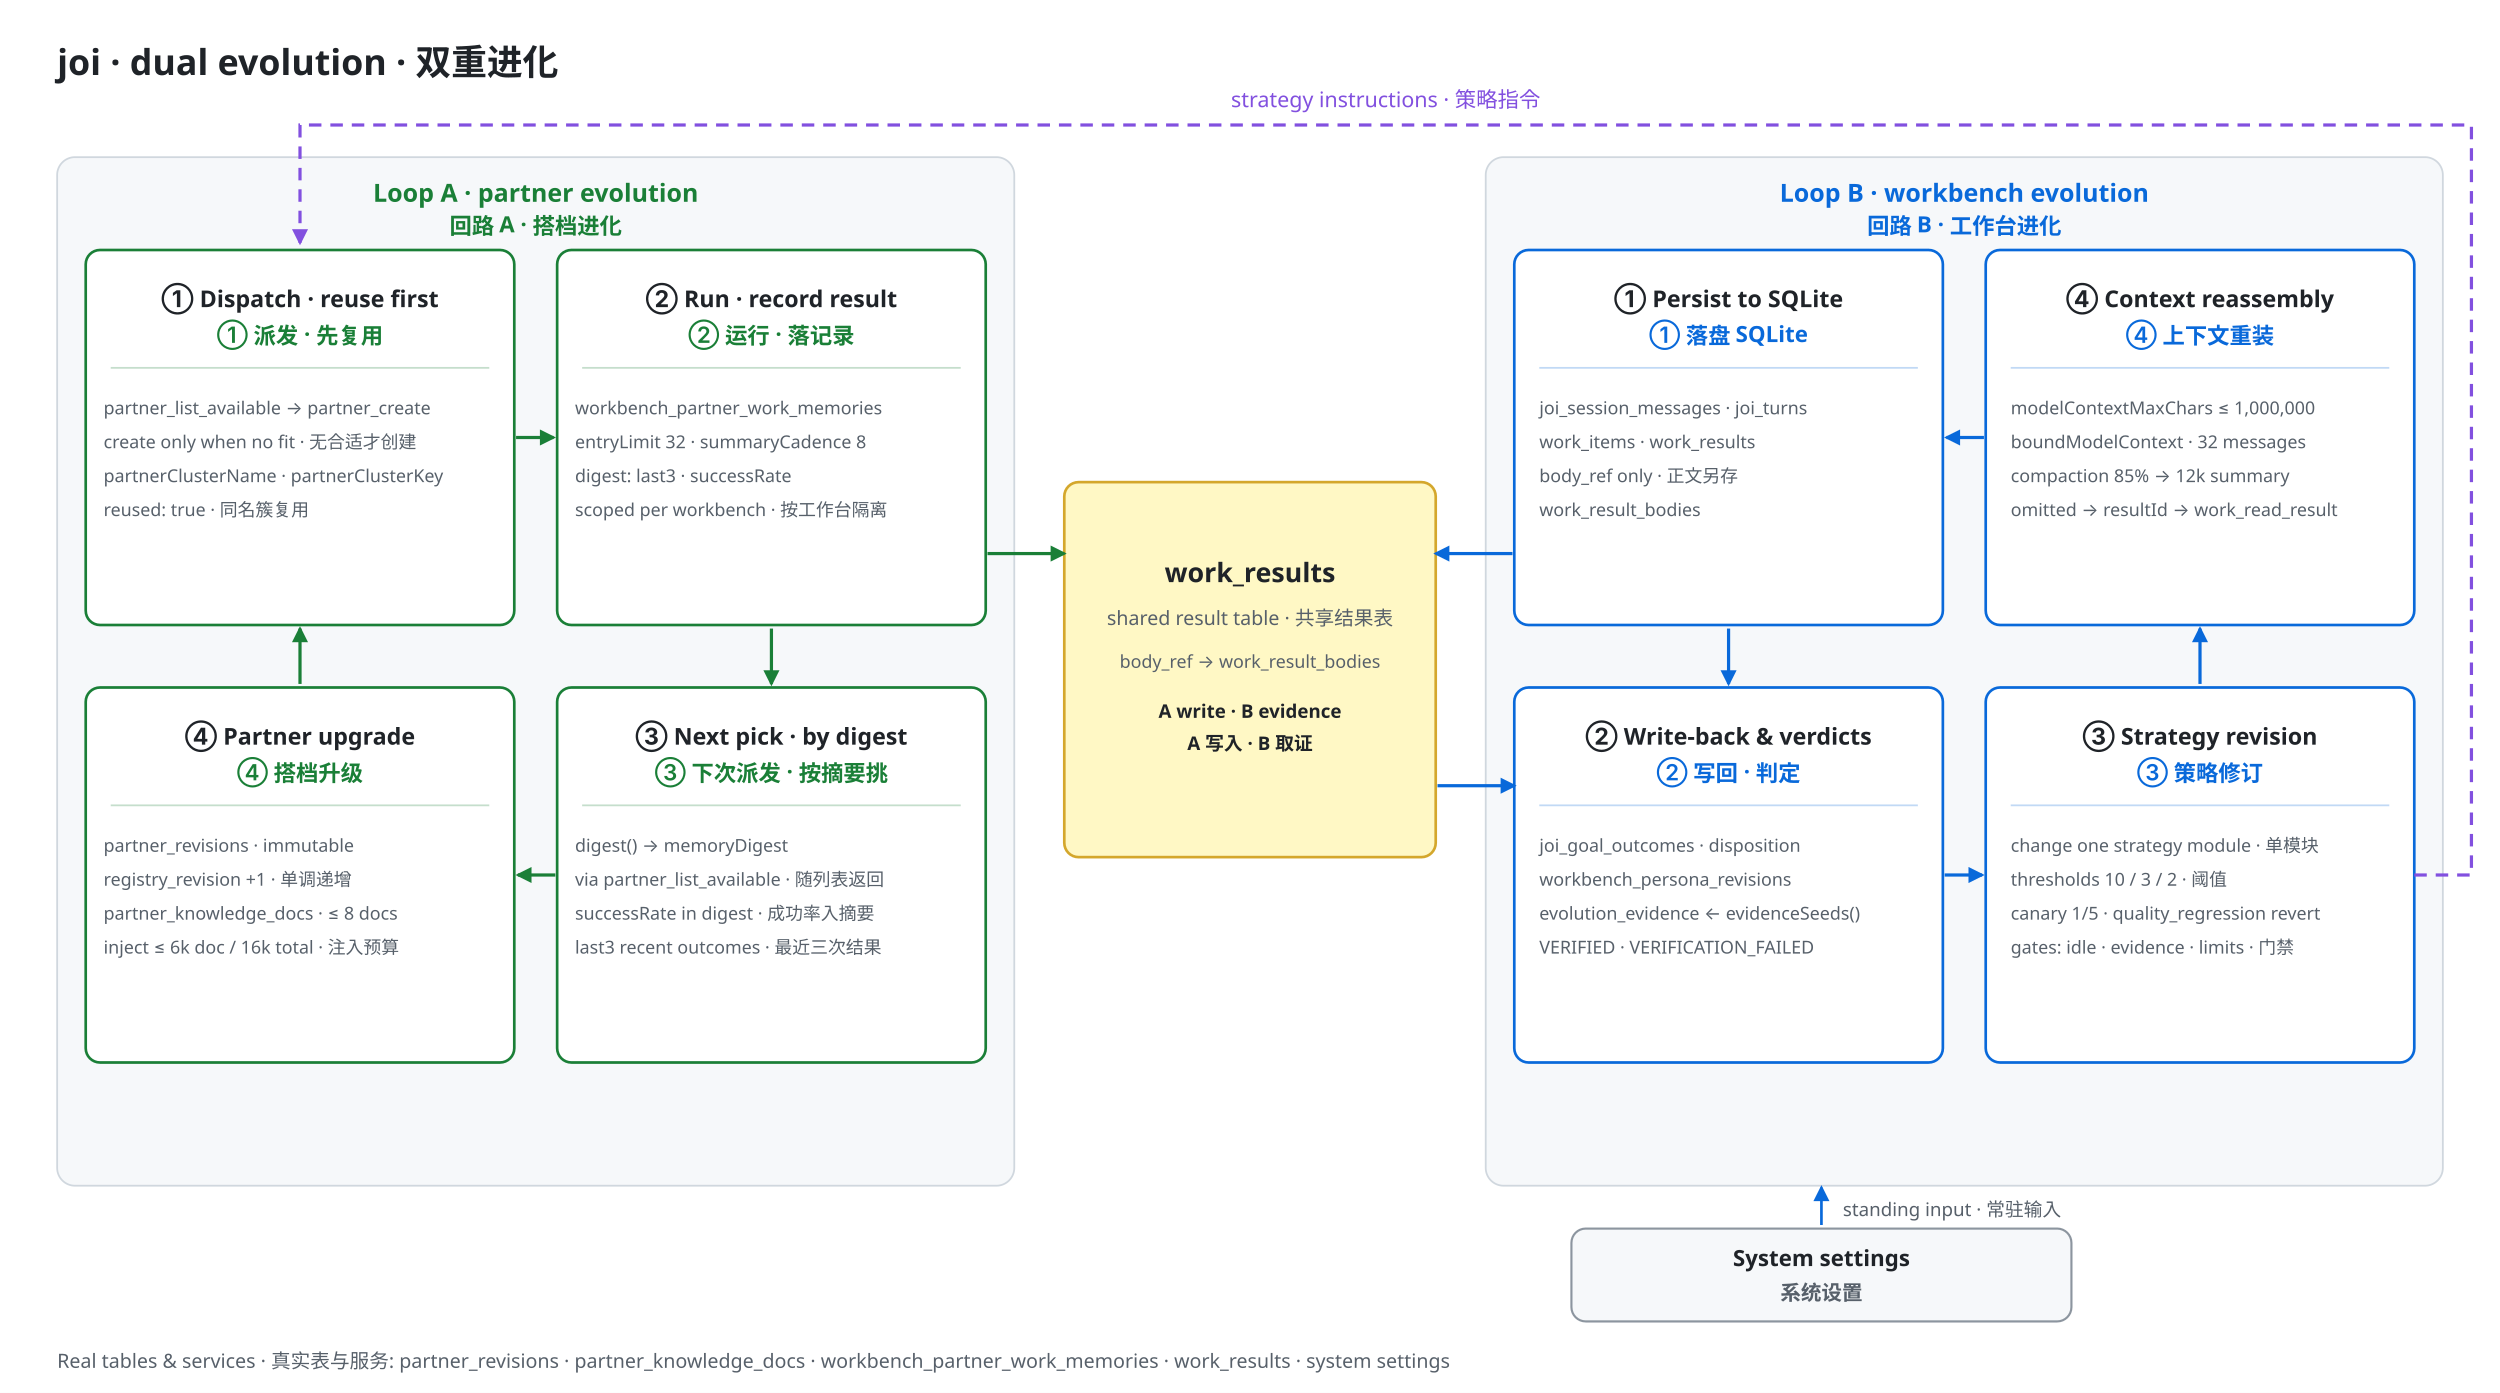
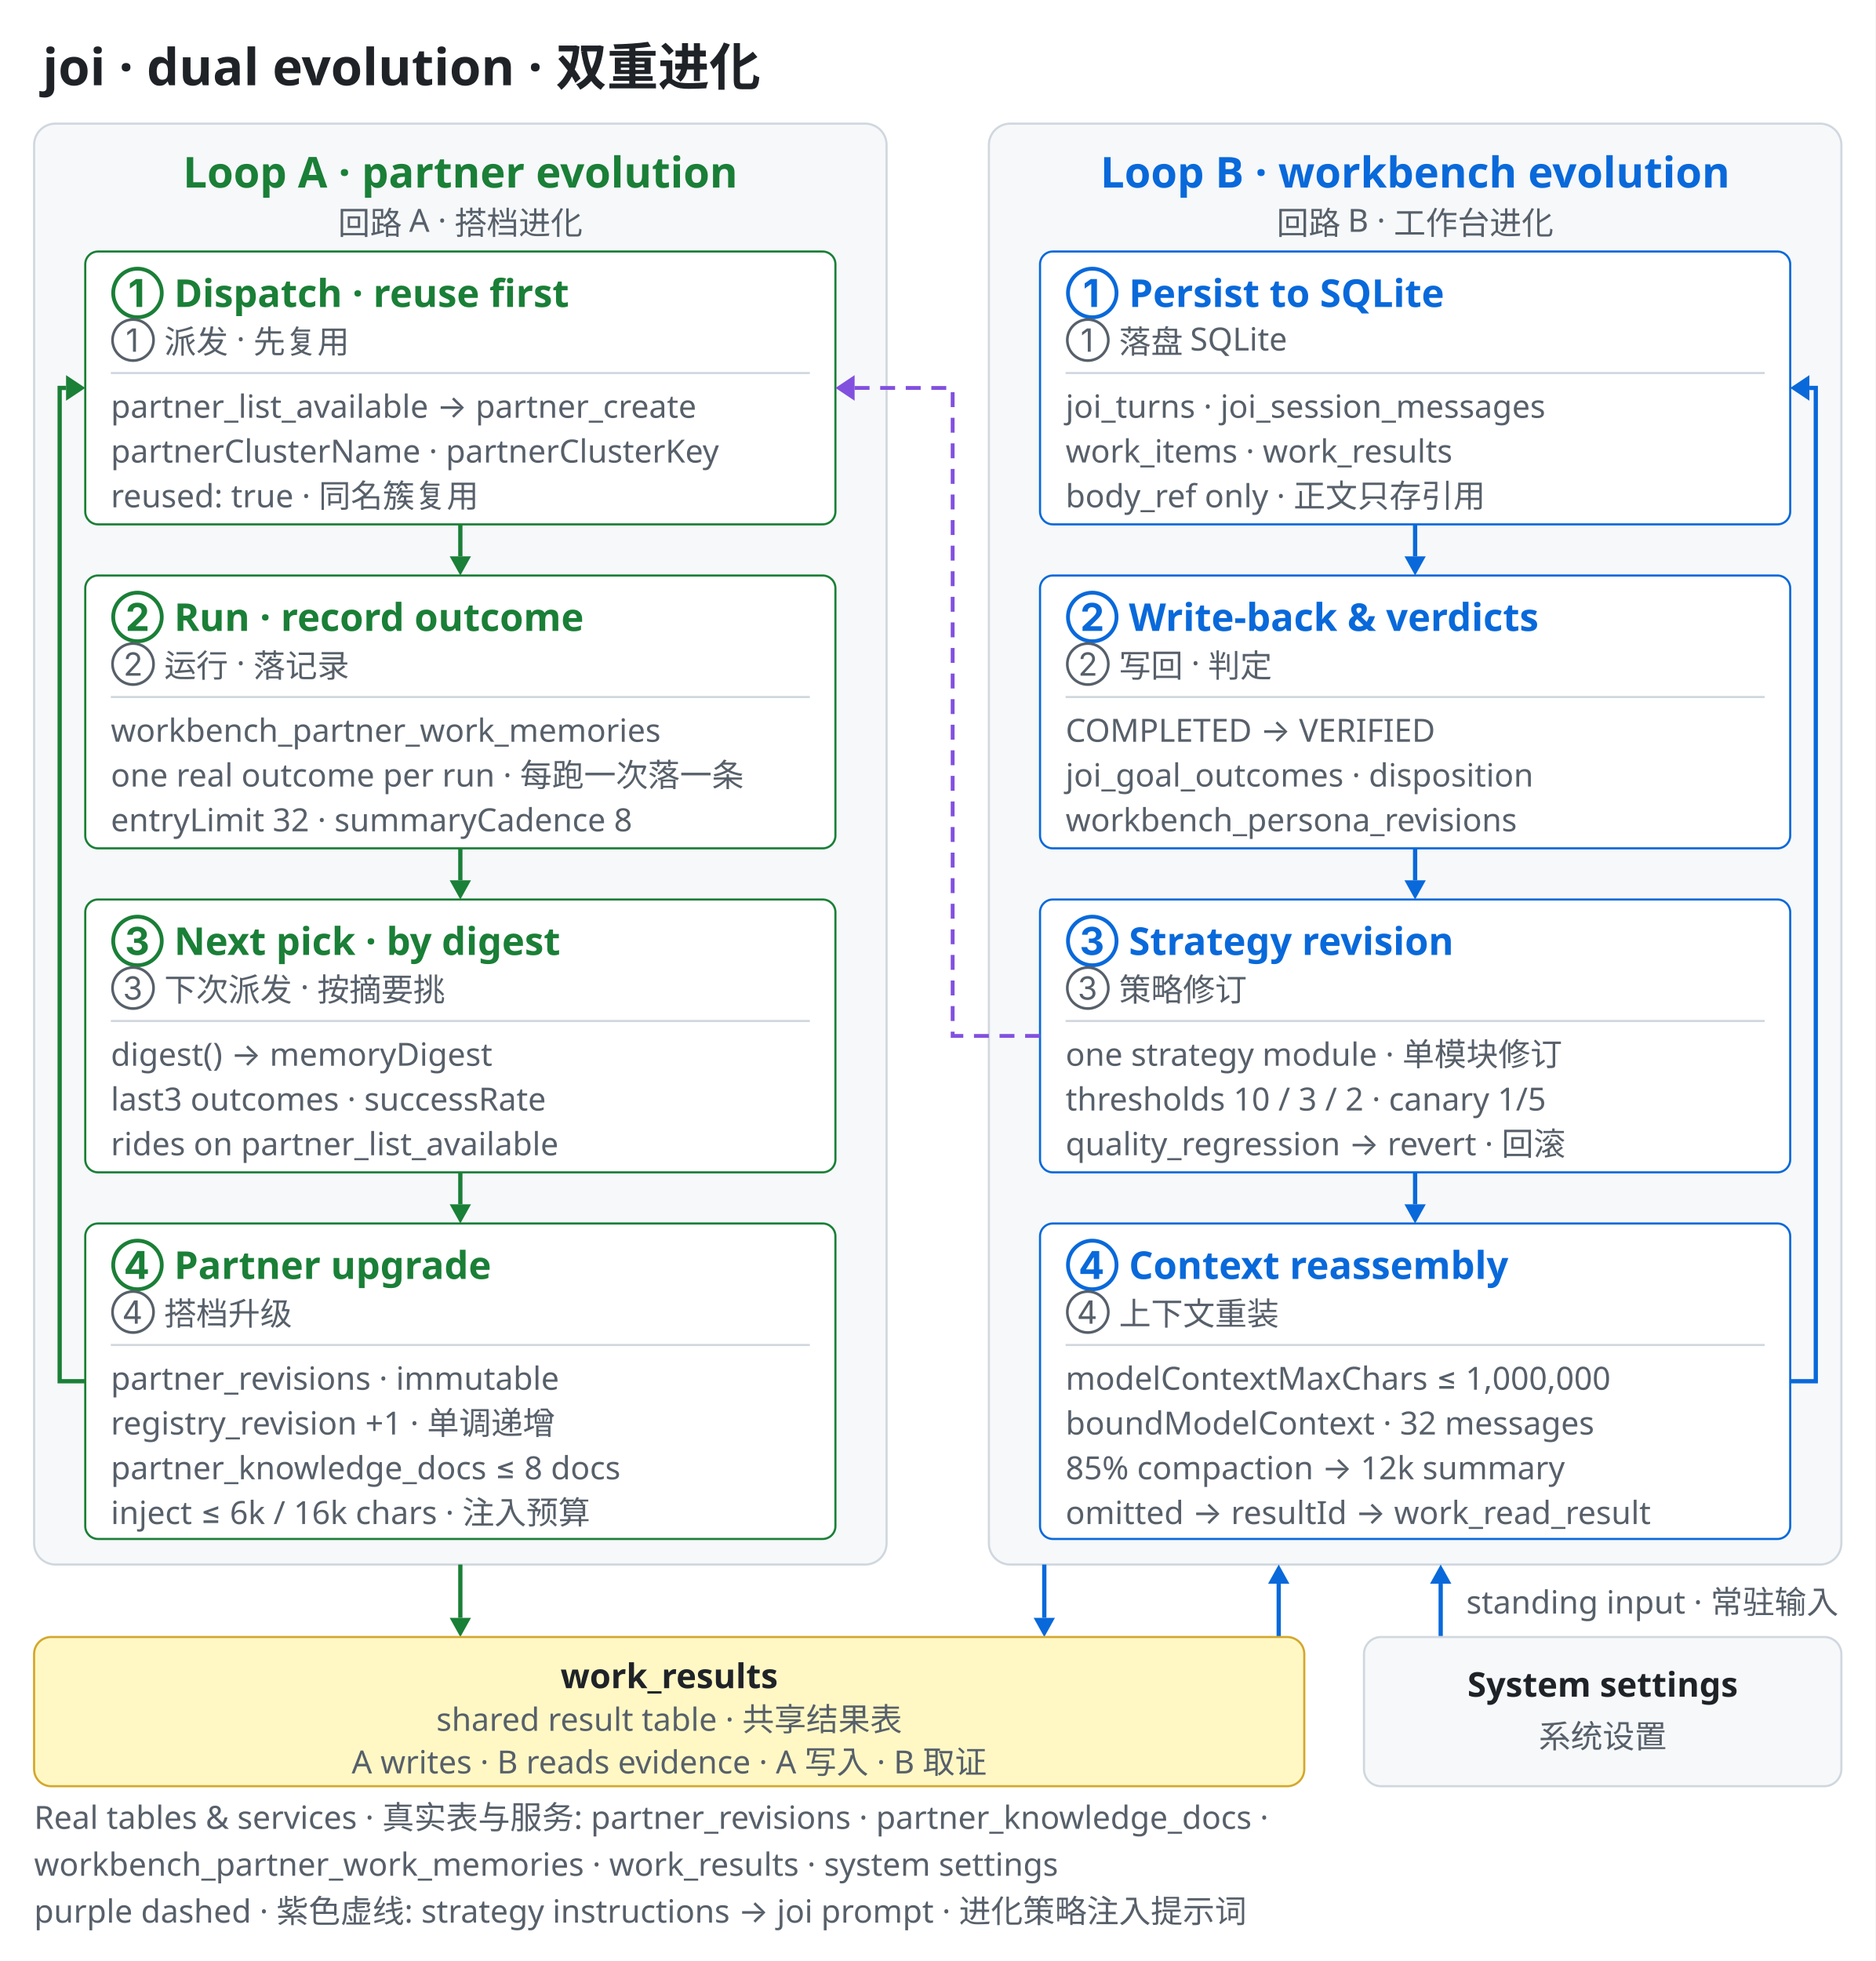
- <svg xmlns="http://www.w3.org/2000/svg" viewBox="0 0 1400 780" width="1400" height="780" font-family="-apple-system, 'Segoe UI', system-ui, 'Noto Sans', 'PingFang SC', 'Microsoft YaHei', sans-serif">
-   <defs>
-     <marker id="arr-g" viewBox="0 0 10 10" refX="8.5" refY="5" markerWidth="9" markerHeight="9" markerUnits="userSpaceOnUse" orient="auto">
-       <path d="M0,0 L10,5 L0,10 z" fill="#1a7f37" />
-     </marker>
-     <marker id="arr-b" viewBox="0 0 10 10" refX="8.5" refY="5" markerWidth="9" markerHeight="9" markerUnits="userSpaceOnUse" orient="auto">
-       <path d="M0,0 L10,5 L0,10 z" fill="#0969da" />
-     </marker>
-     <marker id="arr-p" viewBox="0 0 10 10" refX="8.5" refY="5" markerWidth="9" markerHeight="9" markerUnits="userSpaceOnUse" orient="auto">
-       <path d="M0,0 L10,5 L0,10 z" fill="#8250df" />
-     </marker>
-   </defs>
-   <rect x="0" y="0" width="1400" height="780" fill="#ffffff" />
-   <text x="32" y="42" font-size="20" font-weight="700" fill="#1f2328">joi · dual evolution · 双重进化</text>
-   <rect x="32" y="88" width="536" height="576" rx="10" fill="#f6f8fa" stroke="#d0d7de" stroke-width="1" />
-   <rect x="832" y="88" width="536" height="576" rx="10" fill="#f6f8fa" stroke="#d0d7de" stroke-width="1" />
-   <text x="300" y="113" font-size="14" font-weight="700" fill="#1a7f37" text-anchor="middle">Loop A · partner evolution</text>
-   <text x="300" y="131" font-size="12.5" font-weight="600" fill="#1a7f37" text-anchor="middle">回路 A · 搭档进化</text>
-   <text x="1100" y="113" font-size="14" font-weight="700" fill="#0969da" text-anchor="middle">Loop B · workbench evolution</text>
-   <text x="1100" y="131" font-size="12.5" font-weight="600" fill="#0969da" text-anchor="middle">回路 B · 工作台进化</text>
-   <rect x="48" y="140" width="240" height="210" rx="8" fill="#ffffff" stroke="#1a7f37" stroke-width="1.5" />
-   <rect x="312" y="140" width="240" height="210" rx="8" fill="#ffffff" stroke="#1a7f37" stroke-width="1.5" />
-   <rect x="312" y="385" width="240" height="210" rx="8" fill="#ffffff" stroke="#1a7f37" stroke-width="1.5" />
-   <rect x="48" y="385" width="240" height="210" rx="8" fill="#ffffff" stroke="#1a7f37" stroke-width="1.5" />
-   <rect x="848" y="140" width="240" height="210" rx="8" fill="#ffffff" stroke="#0969da" stroke-width="1.5" />
-   <rect x="1112" y="140" width="240" height="210" rx="8" fill="#ffffff" stroke="#0969da" stroke-width="1.5" />
-   <rect x="848" y="385" width="240" height="210" rx="8" fill="#ffffff" stroke="#0969da" stroke-width="1.5" />
-   <rect x="1112" y="385" width="240" height="210" rx="8" fill="#ffffff" stroke="#0969da" stroke-width="1.5" />
-   <rect x="596" y="270" width="208" height="210" rx="8" fill="#fff8c5" stroke="#d4a72c" stroke-width="1.5" />
-   <rect x="880" y="688" width="280" height="52" rx="8" fill="#f6f8fa" stroke="#8c959f" stroke-width="1.2" />
-   <path d="M 289 245 H 310" fill="none" stroke="#1a7f37" stroke-width="1.8" marker-end="url(#arr-g)" />
-   <path d="M 432 352 V 383" fill="none" stroke="#1a7f37" stroke-width="1.8" marker-end="url(#arr-g)" />
-   <path d="M 311 490 H 290" fill="none" stroke="#1a7f37" stroke-width="1.8" marker-end="url(#arr-g)" />
-   <path d="M 168 383 V 352" fill="none" stroke="#1a7f37" stroke-width="1.8" marker-end="url(#arr-g)" />
-   <path d="M 968 352 V 383" fill="none" stroke="#0969da" stroke-width="1.8" marker-end="url(#arr-b)" />
-   <path d="M 1089 490 H 1110" fill="none" stroke="#0969da" stroke-width="1.8" marker-end="url(#arr-b)" />
-   <path d="M 1232 383 V 352" fill="none" stroke="#0969da" stroke-width="1.8" marker-end="url(#arr-b)" />
-   <path d="M 1111 245 H 1090" fill="none" stroke="#0969da" stroke-width="1.8" marker-end="url(#arr-b)" />
-   <path d="M 553 310 H 596" fill="none" stroke="#1a7f37" stroke-width="1.8" marker-end="url(#arr-g)" />
-   <path d="M 847 310 H 804" fill="none" stroke="#0969da" stroke-width="1.8" marker-end="url(#arr-b)" />
-   <path d="M 805 440 H 848" fill="none" stroke="#0969da" stroke-width="1.8" marker-end="url(#arr-b)" />
-   <path d="M 1020 686 V 665" fill="none" stroke="#0969da" stroke-width="1.5" marker-end="url(#arr-b)" />
-   <text x="1032" y="681" font-size="10.5" fill="#57606a">standing input · 常驻输入</text>
-   <path d="M 1352 490 H 1384 V 70 H 168 V 136" fill="none" stroke="#8250df" stroke-width="1.8" stroke-dasharray="7 5" marker-end="url(#arr-p)" />
-   <text x="776" y="60" font-size="12" fill="#8250df" text-anchor="middle">strategy instructions · 策略指令</text>
-   <text x="168" y="172" font-size="13" font-weight="700" fill="#1f2328" text-anchor="middle">① Dispatch · reuse first</text>
-   <text x="168" y="192" font-size="12.5" font-weight="600" fill="#1a7f37" text-anchor="middle">① 派发 · 先复用</text>
-   <line x1="62" y1="206" x2="274" y2="206" stroke="#1a7f37" stroke-opacity="0.25" stroke-width="1" />
-   <text x="58" y="232" font-size="10" fill="#57606a">partner_list_available → partner_create</text>
-   <text x="58" y="251" font-size="10" fill="#57606a">create only when no fit · 无合适才创建</text>
-   <text x="58" y="270" font-size="10" fill="#57606a">partnerClusterName · partnerClusterKey</text>
-   <text x="58" y="289" font-size="10" fill="#57606a">reused: true · 同名簇复用</text>
-   <text x="432" y="172" font-size="13" font-weight="700" fill="#1f2328" text-anchor="middle">② Run · record result</text>
-   <text x="432" y="192" font-size="12.5" font-weight="600" fill="#1a7f37" text-anchor="middle">② 运行 · 落记录</text>
-   <line x1="326" y1="206" x2="538" y2="206" stroke="#1a7f37" stroke-opacity="0.25" stroke-width="1" />
-   <text x="322" y="232" font-size="10" fill="#57606a">workbench_partner_work_memories</text>
-   <text x="322" y="251" font-size="10" fill="#57606a">entryLimit 32 · summaryCadence 8</text>
-   <text x="322" y="270" font-size="10" fill="#57606a">digest: last3 · successRate</text>
-   <text x="322" y="289" font-size="10" fill="#57606a">scoped per workbench · 按工作台隔离</text>
-   <text x="432" y="417" font-size="13" font-weight="700" fill="#1f2328" text-anchor="middle">③ Next pick · by digest</text>
-   <text x="432" y="437" font-size="12.5" font-weight="600" fill="#1a7f37" text-anchor="middle">③ 下次派发 · 按摘要挑</text>
-   <line x1="326" y1="451" x2="538" y2="451" stroke="#1a7f37" stroke-opacity="0.25" stroke-width="1" />
-   <text x="322" y="477" font-size="10" fill="#57606a">digest() → memoryDigest</text>
-   <text x="322" y="496" font-size="10" fill="#57606a">via partner_list_available · 随列表返回</text>
-   <text x="322" y="515" font-size="10" fill="#57606a">successRate in digest · 成功率入摘要</text>
-   <text x="322" y="534" font-size="10" fill="#57606a">last3 recent outcomes · 最近三次结果</text>
-   <text x="168" y="417" font-size="13" font-weight="700" fill="#1f2328" text-anchor="middle">④ Partner upgrade</text>
-   <text x="168" y="437" font-size="12.5" font-weight="600" fill="#1a7f37" text-anchor="middle">④ 搭档升级</text>
-   <line x1="62" y1="451" x2="274" y2="451" stroke="#1a7f37" stroke-opacity="0.25" stroke-width="1" />
-   <text x="58" y="477" font-size="10" fill="#57606a">partner_revisions · immutable</text>
-   <text x="58" y="496" font-size="10" fill="#57606a">registry_revision +1 · 单调递增</text>
-   <text x="58" y="515" font-size="10" fill="#57606a">partner_knowledge_docs · ≤ 8 docs</text>
-   <text x="58" y="534" font-size="10" fill="#57606a">inject ≤ 6k doc / 16k total · 注入预算</text>
-   <text x="968" y="172" font-size="13" font-weight="700" fill="#1f2328" text-anchor="middle">① Persist to SQLite</text>
-   <text x="968" y="192" font-size="12.5" font-weight="600" fill="#0969da" text-anchor="middle">① 落盘 SQLite</text>
-   <line x1="862" y1="206" x2="1074" y2="206" stroke="#0969da" stroke-opacity="0.25" stroke-width="1" />
-   <text x="862" y="232" font-size="10" fill="#57606a">joi_session_messages · joi_turns</text>
-   <text x="862" y="251" font-size="10" fill="#57606a">work_items · work_results</text>
-   <text x="862" y="270" font-size="10" fill="#57606a">body_ref only · 正文另存</text>
-   <text x="862" y="289" font-size="10" fill="#57606a">work_result_bodies</text>
-   <text x="1232" y="172" font-size="13" font-weight="700" fill="#1f2328" text-anchor="middle">④ Context reassembly</text>
-   <text x="1232" y="192" font-size="12.5" font-weight="600" fill="#0969da" text-anchor="middle">④ 上下文重装</text>
-   <line x1="1126" y1="206" x2="1338" y2="206" stroke="#0969da" stroke-opacity="0.25" stroke-width="1" />
-   <text x="1126" y="232" font-size="10" fill="#57606a">modelContextMaxChars ≤ 1,000,000</text>
-   <text x="1126" y="251" font-size="10" fill="#57606a">boundModelContext · 32 messages</text>
-   <text x="1126" y="270" font-size="10" fill="#57606a">compaction 85% → 12k summary</text>
-   <text x="1126" y="289" font-size="10" fill="#57606a">omitted → resultId → work_read_result</text>
-   <text x="968" y="417" font-size="13" font-weight="700" fill="#1f2328" text-anchor="middle">② Write-back &amp; verdicts</text>
-   <text x="968" y="437" font-size="12.5" font-weight="600" fill="#0969da" text-anchor="middle">② 写回 · 判定</text>
-   <line x1="862" y1="451" x2="1074" y2="451" stroke="#0969da" stroke-opacity="0.25" stroke-width="1" />
-   <text x="862" y="477" font-size="10" fill="#57606a">joi_goal_outcomes · disposition</text>
-   <text x="862" y="496" font-size="10" fill="#57606a">workbench_persona_revisions</text>
-   <text x="862" y="515" font-size="10" fill="#57606a">evolution_evidence ← evidenceSeeds()</text>
-   <text x="862" y="534" font-size="10" fill="#57606a">VERIFIED · VERIFICATION_FAILED</text>
-   <text x="1232" y="417" font-size="13" font-weight="700" fill="#1f2328" text-anchor="middle">③ Strategy revision</text>
-   <text x="1232" y="437" font-size="12.5" font-weight="600" fill="#0969da" text-anchor="middle">③ 策略修订</text>
-   <line x1="1126" y1="451" x2="1338" y2="451" stroke="#0969da" stroke-opacity="0.25" stroke-width="1" />
-   <text x="1126" y="477" font-size="10" fill="#57606a">change one strategy module · 单模块</text>
-   <text x="1126" y="496" font-size="10" fill="#57606a">thresholds 10 / 3 / 2 · 阈值</text>
-   <text x="1126" y="515" font-size="10" fill="#57606a">canary 1/5 · quality_regression revert</text>
-   <text x="1126" y="534" font-size="10" fill="#57606a">gates: idle · evidence · limits · 门禁</text>
-   <text x="700" y="326" font-size="15" font-weight="700" fill="#1f2328" text-anchor="middle">work_results</text>
-   <text x="700" y="350" font-size="11" fill="#57606a" text-anchor="middle">shared result table · 共享结果表</text>
-   <text x="700" y="374" font-size="10" fill="#57606a" text-anchor="middle">body_ref → work_result_bodies</text>
-   <text x="700" y="402" font-size="10.5" font-weight="700" fill="#1f2328" text-anchor="middle">A write · B evidence</text>
-   <text x="700" y="420" font-size="10.5" font-weight="700" fill="#1f2328" text-anchor="middle">A 写入 · B 取证</text>
-   <text x="1020" y="709" font-size="12.5" font-weight="700" fill="#1f2328" text-anchor="middle">System settings</text>
-   <text x="1020" y="728" font-size="11.5" font-weight="600" fill="#57606a" text-anchor="middle">系统设置</text>
-   <text x="32" y="766" font-size="11" fill="#57606a">Real tables &amp; services · 真实表与服务: partner_revisions · partner_knowledge_docs · workbench_partner_work_memories · work_results · system settings</text>
+ <svg xmlns="http://www.w3.org/2000/svg" viewBox="0 0 880 920" width="880" height="920" font-family="-apple-system, 'Segoe UI', system-ui, 'Noto Sans', 'PingFang SC', 'Microsoft YaHei', sans-serif">
+   <rect x="0" y="0" width="880" height="920" fill="#ffffff" />
+   <text x="20" y="40" font-size="24" font-weight="bold" fill="#1f2328">joi · dual evolution · 双重进化</text>
+   <rect x="16" y="58" width="400" height="676" rx="10" fill="#f6f8fa" stroke="#d0d7de" stroke-width="1" />
+   <rect x="464" y="58" width="400" height="676" rx="10" fill="#f6f8fa" stroke="#d0d7de" stroke-width="1" />
+   <text x="216" y="88" text-anchor="middle" font-size="20" font-weight="bold" fill="#1a7f37">Loop A · partner evolution</text>
+   <text x="216" y="110" text-anchor="middle" font-size="15" fill="#57606a">回路 A · 搭档进化</text>
+   <text x="664" y="88" text-anchor="middle" font-size="20" font-weight="bold" fill="#0969da">Loop B · workbench evolution</text>
+   <text x="664" y="110" text-anchor="middle" font-size="15" fill="#57606a">回路 B · 工作台进化</text>
+   <rect x="40" y="118" width="352" height="128" rx="6" fill="#ffffff" stroke="#1a7f37" stroke-width="1" />
+   <text x="52" y="144" font-size="18" font-weight="bold" fill="#1a7f37">① Dispatch · reuse first</text>
+   <text x="52" y="165" font-size="15" fill="#57606a">① 派发 · 先复用</text>
+   <line x1="52" y1="175" x2="380" y2="175" stroke="#d0d7de" stroke-width="1" />
+   <text x="52" y="196" font-size="15" fill="#57606a">partner_list_available → partner_create</text>
+   <text x="52" y="217" font-size="15" fill="#57606a">partnerClusterName · partnerClusterKey</text>
+   <text x="52" y="238" font-size="15" fill="#57606a">reused: true · 同名簇复用</text>
+   <rect x="40" y="270" width="352" height="128" rx="6" fill="#ffffff" stroke="#1a7f37" stroke-width="1" />
+   <text x="52" y="296" font-size="18" font-weight="bold" fill="#1a7f37">② Run · record outcome</text>
+   <text x="52" y="317" font-size="15" fill="#57606a">② 运行 · 落记录</text>
+   <line x1="52" y1="327" x2="380" y2="327" stroke="#d0d7de" stroke-width="1" />
+   <text x="52" y="348" font-size="15" fill="#57606a">workbench_partner_work_memories</text>
+   <text x="52" y="369" font-size="15" fill="#57606a">one real outcome per run · 每跑一次落一条</text>
+   <text x="52" y="390" font-size="15" fill="#57606a">entryLimit 32 · summaryCadence 8</text>
+   <rect x="40" y="422" width="352" height="128" rx="6" fill="#ffffff" stroke="#1a7f37" stroke-width="1" />
+   <text x="52" y="448" font-size="18" font-weight="bold" fill="#1a7f37">③ Next pick · by digest</text>
+   <text x="52" y="469" font-size="15" fill="#57606a">③ 下次派发 · 按摘要挑</text>
+   <line x1="52" y1="479" x2="380" y2="479" stroke="#d0d7de" stroke-width="1" />
+   <text x="52" y="500" font-size="15" fill="#57606a">digest() → memoryDigest</text>
+   <text x="52" y="521" font-size="15" fill="#57606a">last3 outcomes · successRate</text>
+   <text x="52" y="542" font-size="15" fill="#57606a">rides on partner_list_available</text>
+   <rect x="40" y="574" width="352" height="148" rx="6" fill="#ffffff" stroke="#1a7f37" stroke-width="1" />
+   <text x="52" y="600" font-size="18" font-weight="bold" fill="#1a7f37">④ Partner upgrade</text>
+   <text x="52" y="621" font-size="15" fill="#57606a">④ 搭档升级</text>
+   <line x1="52" y1="631" x2="380" y2="631" stroke="#d0d7de" stroke-width="1" />
+   <text x="52" y="652" font-size="15" fill="#57606a">partner_revisions · immutable</text>
+   <text x="52" y="673" font-size="15" fill="#57606a">registry_revision +1 · 单调递增</text>
+   <text x="52" y="694" font-size="15" fill="#57606a">partner_knowledge_docs ≤ 8 docs</text>
+   <text x="52" y="715" font-size="15" fill="#57606a">inject ≤ 6k / 16k chars · 注入预算</text>
+   <rect x="488" y="118" width="352" height="128" rx="6" fill="#ffffff" stroke="#0969da" stroke-width="1" />
+   <text x="500" y="144" font-size="18" font-weight="bold" fill="#0969da">① Persist to SQLite</text>
+   <text x="500" y="165" font-size="15" fill="#57606a">① 落盘 SQLite</text>
+   <line x1="500" y1="175" x2="828" y2="175" stroke="#d0d7de" stroke-width="1" />
+   <text x="500" y="196" font-size="15" fill="#57606a">joi_turns · joi_session_messages</text>
+   <text x="500" y="217" font-size="15" fill="#57606a">work_items · work_results</text>
+   <text x="500" y="238" font-size="15" fill="#57606a">body_ref only · 正文只存引用</text>
+   <rect x="488" y="270" width="352" height="128" rx="6" fill="#ffffff" stroke="#0969da" stroke-width="1" />
+   <text x="500" y="296" font-size="18" font-weight="bold" fill="#0969da">② Write-back &amp; verdicts</text>
+   <text x="500" y="317" font-size="15" fill="#57606a">② 写回 · 判定</text>
+   <line x1="500" y1="327" x2="828" y2="327" stroke="#d0d7de" stroke-width="1" />
+   <text x="500" y="348" font-size="15" fill="#57606a">COMPLETED → VERIFIED</text>
+   <text x="500" y="369" font-size="15" fill="#57606a">joi_goal_outcomes · disposition</text>
+   <text x="500" y="390" font-size="15" fill="#57606a">workbench_persona_revisions</text>
+   <rect x="488" y="422" width="352" height="128" rx="6" fill="#ffffff" stroke="#0969da" stroke-width="1" />
+   <text x="500" y="448" font-size="18" font-weight="bold" fill="#0969da">③ Strategy revision</text>
+   <text x="500" y="469" font-size="15" fill="#57606a">③ 策略修订</text>
+   <line x1="500" y1="479" x2="828" y2="479" stroke="#d0d7de" stroke-width="1" />
+   <text x="500" y="500" font-size="15" fill="#57606a">one strategy module · 单模块修订</text>
+   <text x="500" y="521" font-size="15" fill="#57606a">thresholds 10 / 3 / 2 · canary 1/5</text>
+   <text x="500" y="542" font-size="15" fill="#57606a">quality_regression → revert · 回滚</text>
+   <rect x="488" y="574" width="352" height="148" rx="6" fill="#ffffff" stroke="#0969da" stroke-width="1" />
+   <text x="500" y="600" font-size="18" font-weight="bold" fill="#0969da">④ Context reassembly</text>
+   <text x="500" y="621" font-size="15" fill="#57606a">④ 上下文重装</text>
+   <line x1="500" y1="631" x2="828" y2="631" stroke="#d0d7de" stroke-width="1" />
+   <text x="500" y="652" font-size="15" fill="#57606a">modelContextMaxChars ≤ 1,000,000</text>
+   <text x="500" y="673" font-size="15" fill="#57606a">boundModelContext · 32 messages</text>
+   <text x="500" y="694" font-size="15" fill="#57606a">85% compaction → 12k summary</text>
+   <text x="500" y="715" font-size="15" fill="#57606a">omitted → resultId → work_read_result</text>
+   <g stroke="#1a7f37" stroke-width="2" fill="none">
+     <path d="M 216 246 V 261" />
+     <path d="M 216 398 V 413" />
+     <path d="M 216 550 V 565" />
+   </g>
+   <path d="M 211 261 L 221 261 L 216 270 Z" fill="#1a7f37" />
+   <path d="M 211 413 L 221 413 L 216 422 Z" fill="#1a7f37" />
+   <path d="M 211 565 L 221 565 L 216 574 Z" fill="#1a7f37" />
+   <path d="M 40 648 H 28 V 182 H 31" fill="none" stroke="#1a7f37" stroke-width="2" />
+   <path d="M 31 176 L 31 188 L 40 182 Z" fill="#1a7f37" />
+   <g stroke="#0969da" stroke-width="2" fill="none">
+     <path d="M 664 246 V 261" />
+     <path d="M 664 398 V 413" />
+     <path d="M 664 550 V 565" />
+   </g>
+   <path d="M 659 261 L 669 261 L 664 270 Z" fill="#0969da" />
+   <path d="M 659 413 L 669 413 L 664 422 Z" fill="#0969da" />
+   <path d="M 659 565 L 669 565 L 664 574 Z" fill="#0969da" />
+   <path d="M 840 648 H 852 V 182 H 849" fill="none" stroke="#0969da" stroke-width="2" />
+   <path d="M 849 176 L 849 188 L 840 182 Z" fill="#0969da" />
+   <path d="M 488 486 H 447 V 182 H 401" fill="none" stroke="#8250df" stroke-width="1.8" stroke-dasharray="7 5" />
+   <path d="M 401 176 L 401 188 L 392 182 Z" fill="#8250df" />
+   <path d="M 216 734 V 759" fill="none" stroke="#1a7f37" stroke-width="2" />
+   <path d="M 211 759 L 221 759 L 216 768 Z" fill="#1a7f37" />
+   <path d="M 490 734 V 759" fill="none" stroke="#0969da" stroke-width="2" />
+   <path d="M 485 759 L 495 759 L 490 768 Z" fill="#0969da" />
+   <path d="M 600 768 V 743" fill="none" stroke="#0969da" stroke-width="2" />
+   <path d="M 595 743 L 605 743 L 600 734 Z" fill="#0969da" />
+   <path d="M 676 768 V 743" fill="none" stroke="#0969da" stroke-width="2" />
+   <path d="M 671 743 L 681 743 L 676 734 Z" fill="#0969da" />
+   <text x="688" y="757" font-size="15" fill="#57606a">standing input · 常驻输入</text>
+   <rect x="16" y="768" width="596" height="70" rx="8" fill="#fff8c5" stroke="#d4a72c" stroke-width="1" />
+   <text x="314" y="792" text-anchor="middle" font-size="16" font-weight="bold" fill="#1f2328">work_results</text>
+   <text x="314" y="812" text-anchor="middle" font-size="15" fill="#57606a">shared result table · 共享结果表</text>
+   <text x="314" y="832" text-anchor="middle" font-size="15" fill="#57606a">A writes · B reads evidence · A 写入 · B 取证</text>
+   <rect x="640" y="768" width="224" height="70" rx="8" fill="#f6f8fa" stroke="#d0d7de" stroke-width="1" />
+   <text x="752" y="796" text-anchor="middle" font-size="16" font-weight="bold" fill="#1f2328">System settings</text>
+   <text x="752" y="820" text-anchor="middle" font-size="15" fill="#57606a">系统设置</text>
+   <text x="16" y="858" font-size="15" fill="#57606a">Real tables &amp; services · 真实表与服务: partner_revisions · partner_knowledge_docs ·</text>
+   <text x="16" y="880" font-size="15" fill="#57606a">workbench_partner_work_memories · work_results · system settings</text>
+   <text x="16" y="902" font-size="15" fill="#57606a">purple dashed · 紫色虚线: strategy instructions → joi prompt · 进化策略注入提示词</text>
</svg>
